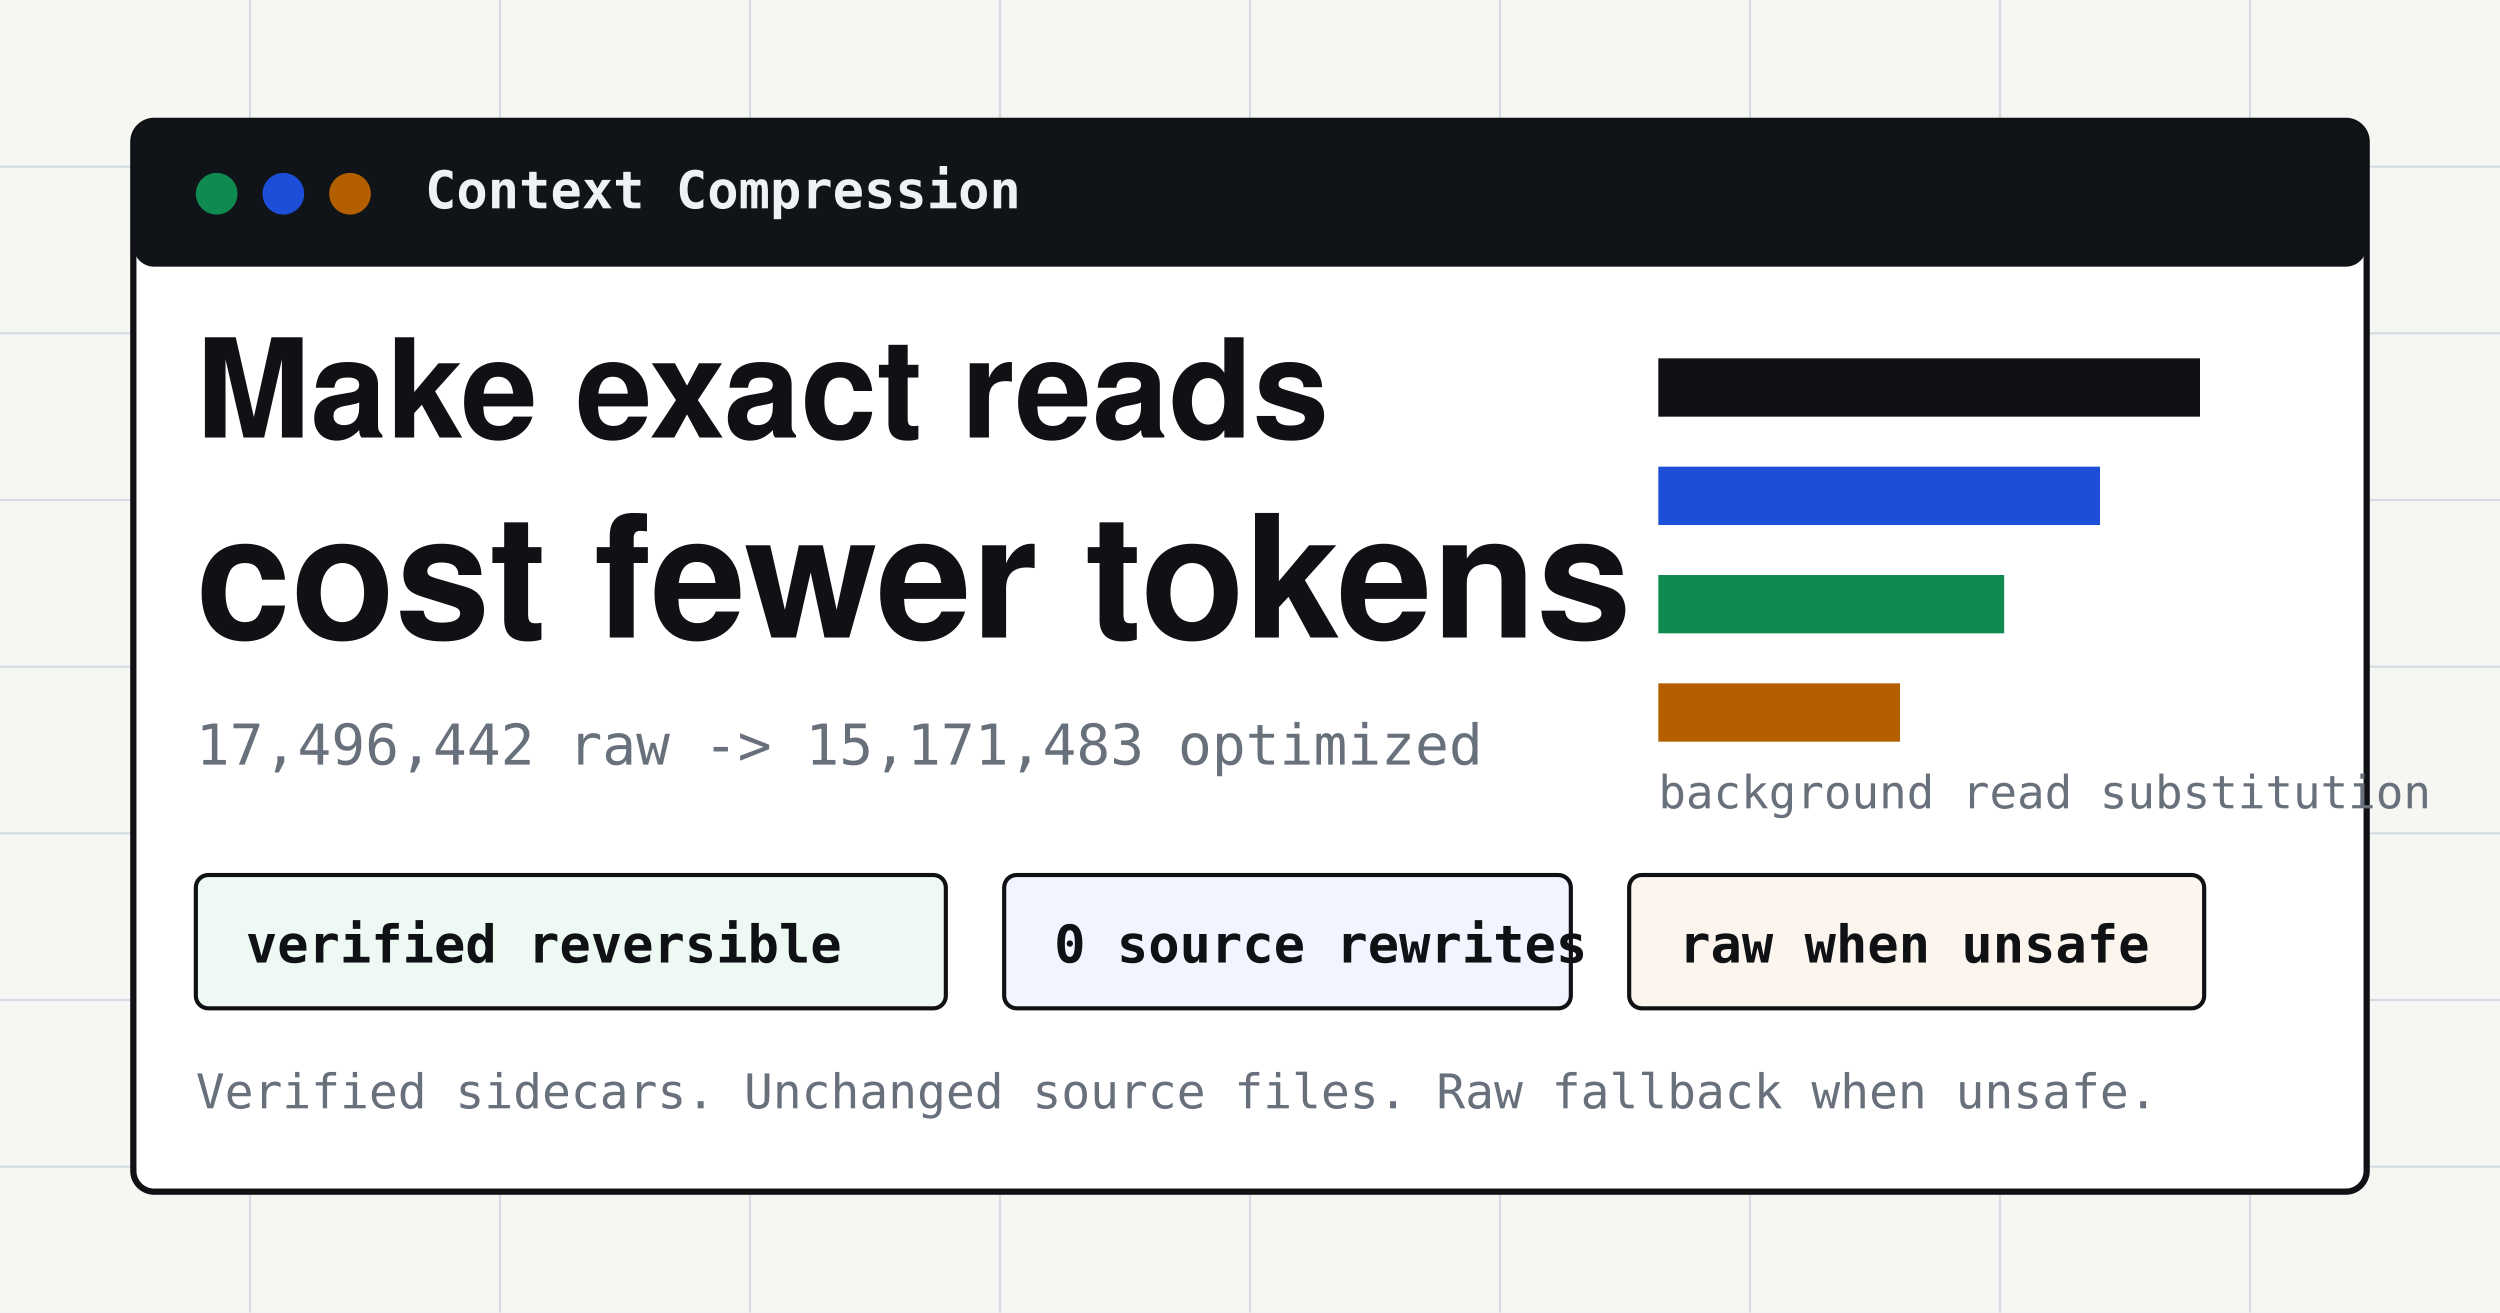
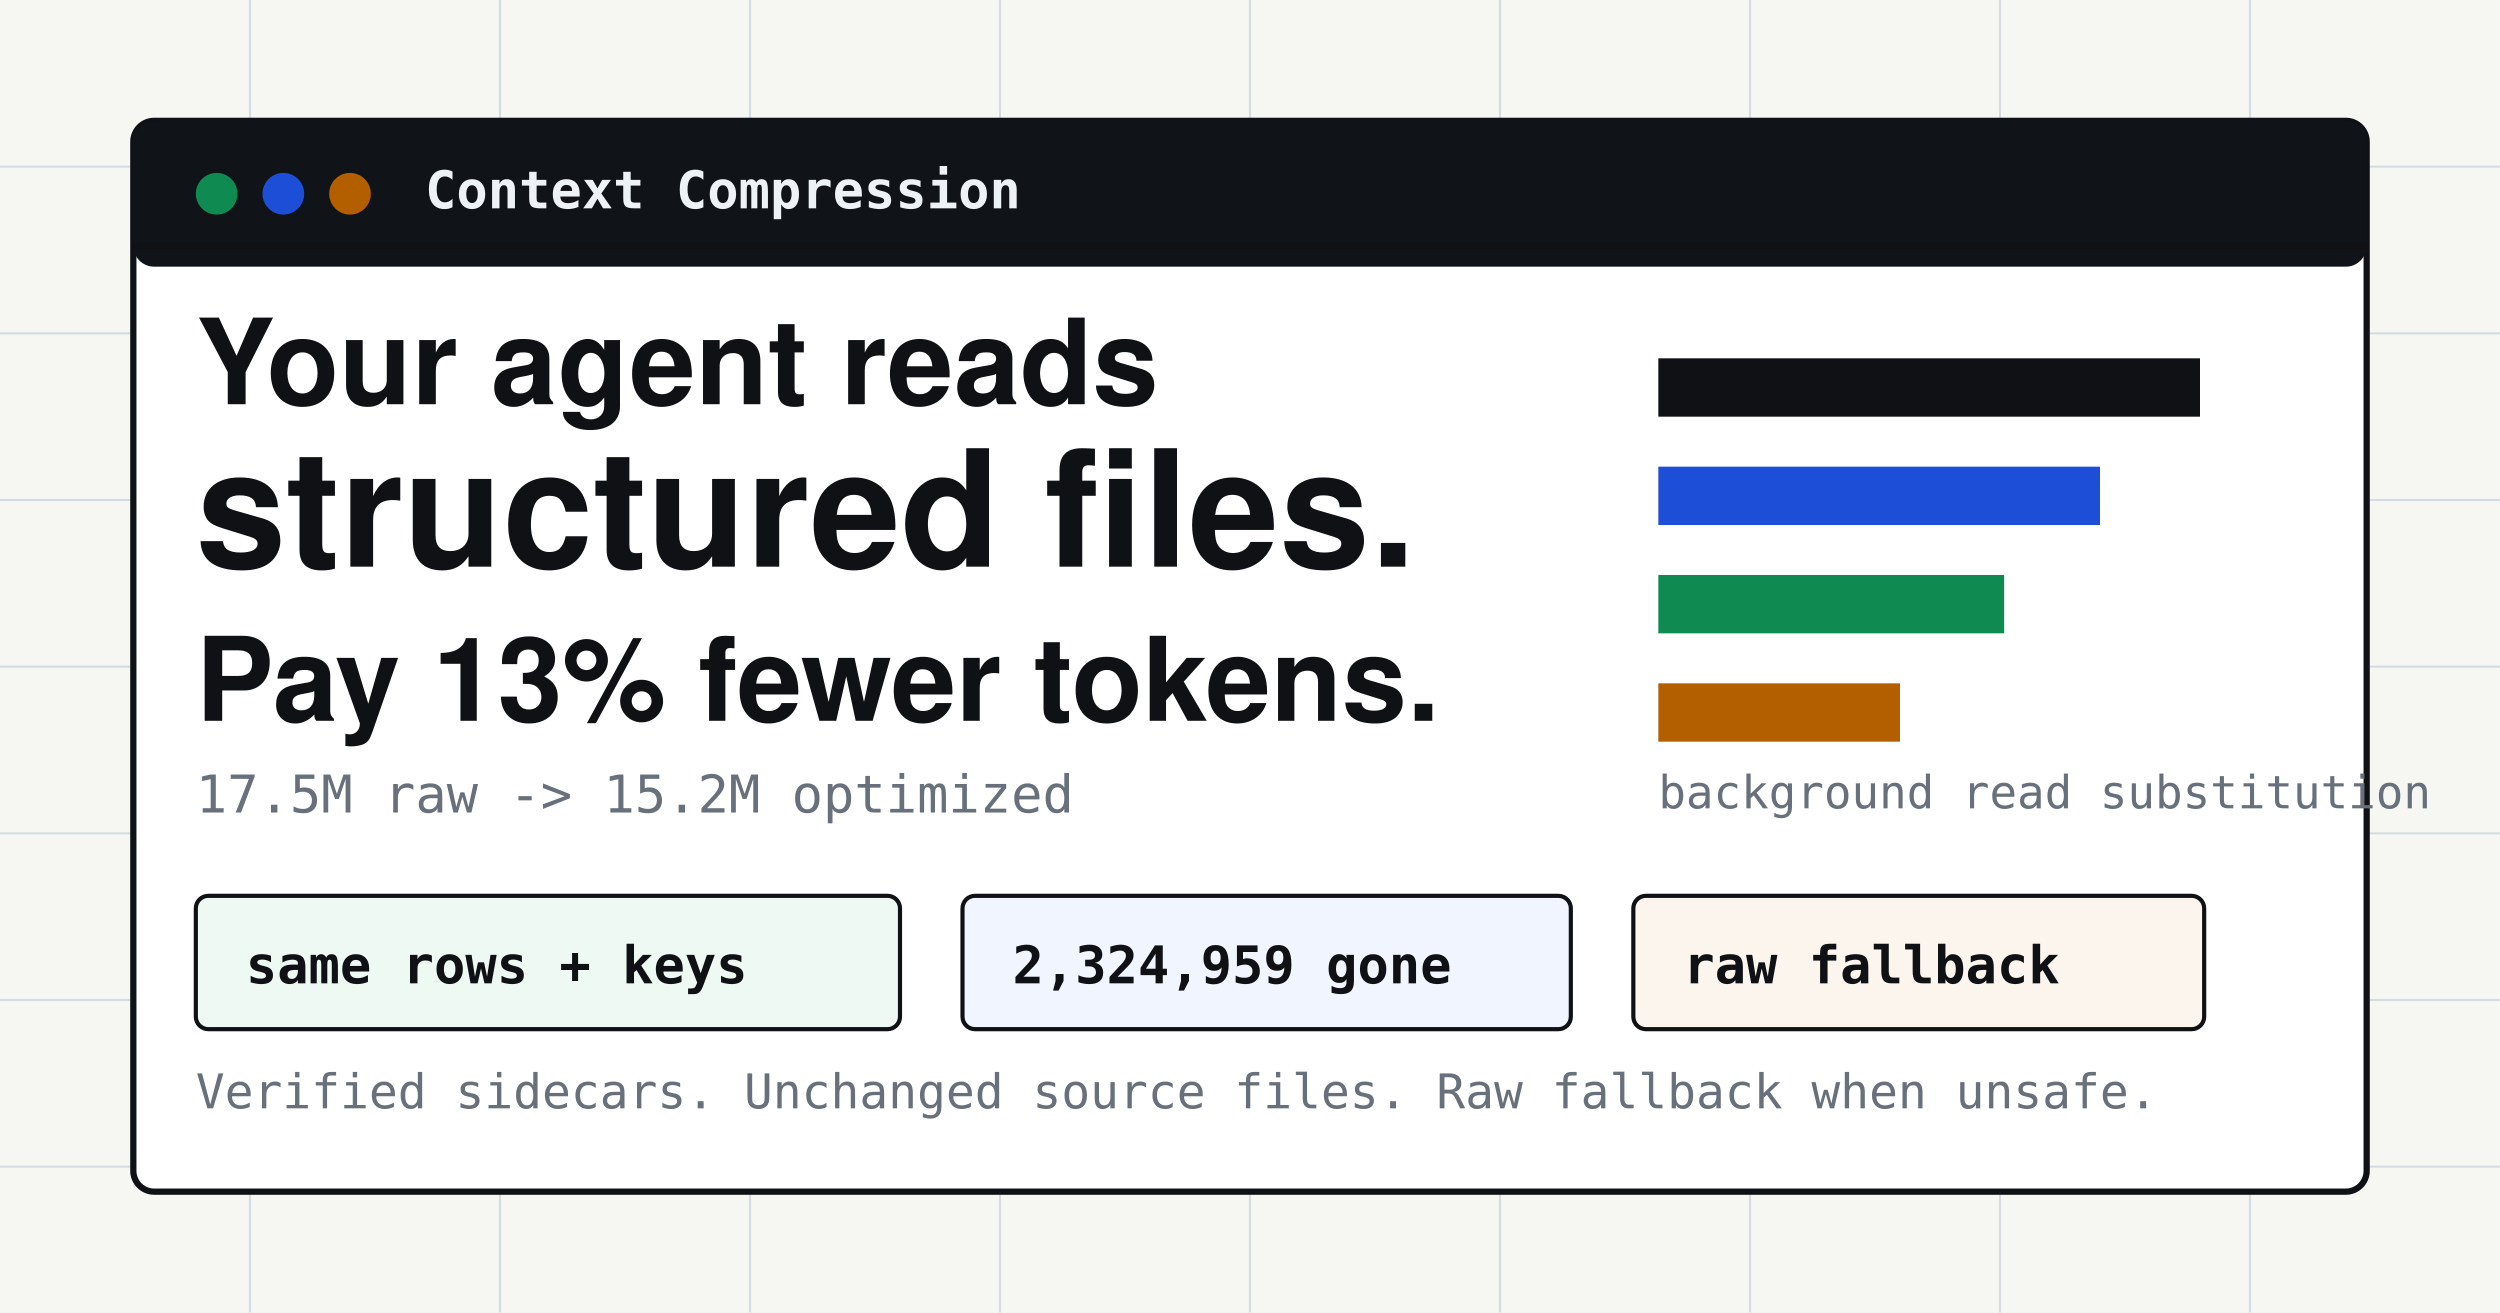
<svg xmlns="http://www.w3.org/2000/svg" width="1200" height="630" viewBox="0 0 1200 630" role="img" aria-labelledby="title desc">
  <rect width="1200" height="630" fill="#f6f7f2" />
  <path d="M0 80H1200M0 160H1200M0 240H1200M0 320H1200M0 400H1200M0 480H1200M0 560H1200M120 0V630M240 0V630M360 0V630M480 0V630M600 0V630M720 0V630M840 0V630M960 0V630M1080 0V630" stroke="#d5dbe2" stroke-width="1" />
  <rect x="64" y="58" width="1072" height="514" rx="10" fill="#ffffff" stroke="#0f1115" stroke-width="3" />
  <rect x="64" y="58" width="1072" height="70" rx="10" fill="#101318" />
  <path d="M64 118H1136" stroke="#0f1115" stroke-width="3" />
  <circle cx="104" cy="93" r="10" fill="#0f8a51" />
  <circle cx="136" cy="93" r="10" fill="#1d4ed8" />
  <circle cx="168" cy="93" r="10" fill="#b35f00" />
  <text x="204" y="100" fill="#edf2f7" font-family="IBM Plex Mono, Consolas, monospace" font-size="25" font-weight="600">Context Compression</text>
-   <text x="94" y="210" fill="#0f1115" font-family="Arial Narrow, Helvetica, sans-serif" font-size="66" font-weight="700">Make exact reads</text>
-   <text x="94" y="306" fill="#0f1115" font-family="Arial Narrow, Helvetica, sans-serif" font-size="82" font-weight="700">cost fewer tokens</text>
-   <text x="94" y="367" fill="#68707c" font-family="IBM Plex Mono, Consolas, monospace" font-size="27">17,496,442 raw -&gt; 15,171,483 optimized</text>
-   <rect x="94" y="420" width="360" height="64" rx="6" fill="#edf9f2" stroke="#0f1115" stroke-width="2" />
-   <text x="118" y="462" fill="#0f1115" font-family="IBM Plex Mono, Consolas, monospace" font-size="25" font-weight="600">verified reversible</text>
-   <rect x="482" y="420" width="272" height="64" rx="6" fill="#f0f5ff" stroke="#0f1115" stroke-width="2" />
-   <text x="506" y="462" fill="#0f1115" font-family="IBM Plex Mono, Consolas, monospace" font-size="25" font-weight="600">0 source rewrites</text>
-   <rect x="782" y="420" width="276" height="64" rx="6" fill="#fbf5ed" stroke="#0f1115" stroke-width="2" />
-   <text x="806" y="462" fill="#0f1115" font-family="IBM Plex Mono, Consolas, monospace" font-size="25" font-weight="600">raw when unsafe</text>
+   <text x="94" y="194" fill="#0f1115" font-family="Arial Narrow, Helvetica, sans-serif" font-size="57" font-weight="700">Your agent reads</text>
+   <text x="94" y="272" fill="#0f1115" font-family="Arial Narrow, Helvetica, sans-serif" font-size="78" font-weight="700">structured files.</text>
+   <text x="94" y="346" fill="#0f1115" font-family="Arial Narrow, Helvetica, sans-serif" font-size="56" font-weight="700">Pay 13% fewer tokens.</text>
+   <text x="94" y="390" fill="#68707c" font-family="IBM Plex Mono, Consolas, monospace" font-size="25">17.5M raw -&gt; 15.2M optimized</text>
+   <rect x="94" y="430" width="338" height="64" rx="6" fill="#edf9f2" stroke="#0f1115" stroke-width="2" />
+   <text x="118" y="472" fill="#0f1115" font-family="IBM Plex Mono, Consolas, monospace" font-size="25" font-weight="600">same rows + keys</text>
+   <rect x="462" y="430" width="292" height="64" rx="6" fill="#f0f5ff" stroke="#0f1115" stroke-width="2" />
+   <text x="486" y="472" fill="#0f1115" font-family="IBM Plex Mono, Consolas, monospace" font-size="25" font-weight="600">2,324,959 gone</text>
+   <rect x="784" y="430" width="274" height="64" rx="6" fill="#fbf5ed" stroke="#0f1115" stroke-width="2" />
+   <text x="808" y="472" fill="#0f1115" font-family="IBM Plex Mono, Consolas, monospace" font-size="25" font-weight="600">raw fallback</text>
  <rect x="796" y="172" width="260" height="28" fill="#0f1115" />
  <rect x="796" y="224" width="212" height="28" fill="#1d4ed8" />
  <rect x="796" y="276" width="166" height="28" fill="#0f8a51" />
  <rect x="796" y="328" width="116" height="28" fill="#b35f00" />
  <text x="796" y="388" fill="#68707c" font-family="IBM Plex Mono, Consolas, monospace" font-size="22">background read substitution</text>
  <text x="94" y="532" fill="#68707c" font-family="IBM Plex Mono, Consolas, monospace" font-size="23">Verified sidecars. Unchanged source files. Raw fallback when unsafe.</text>
</svg>
